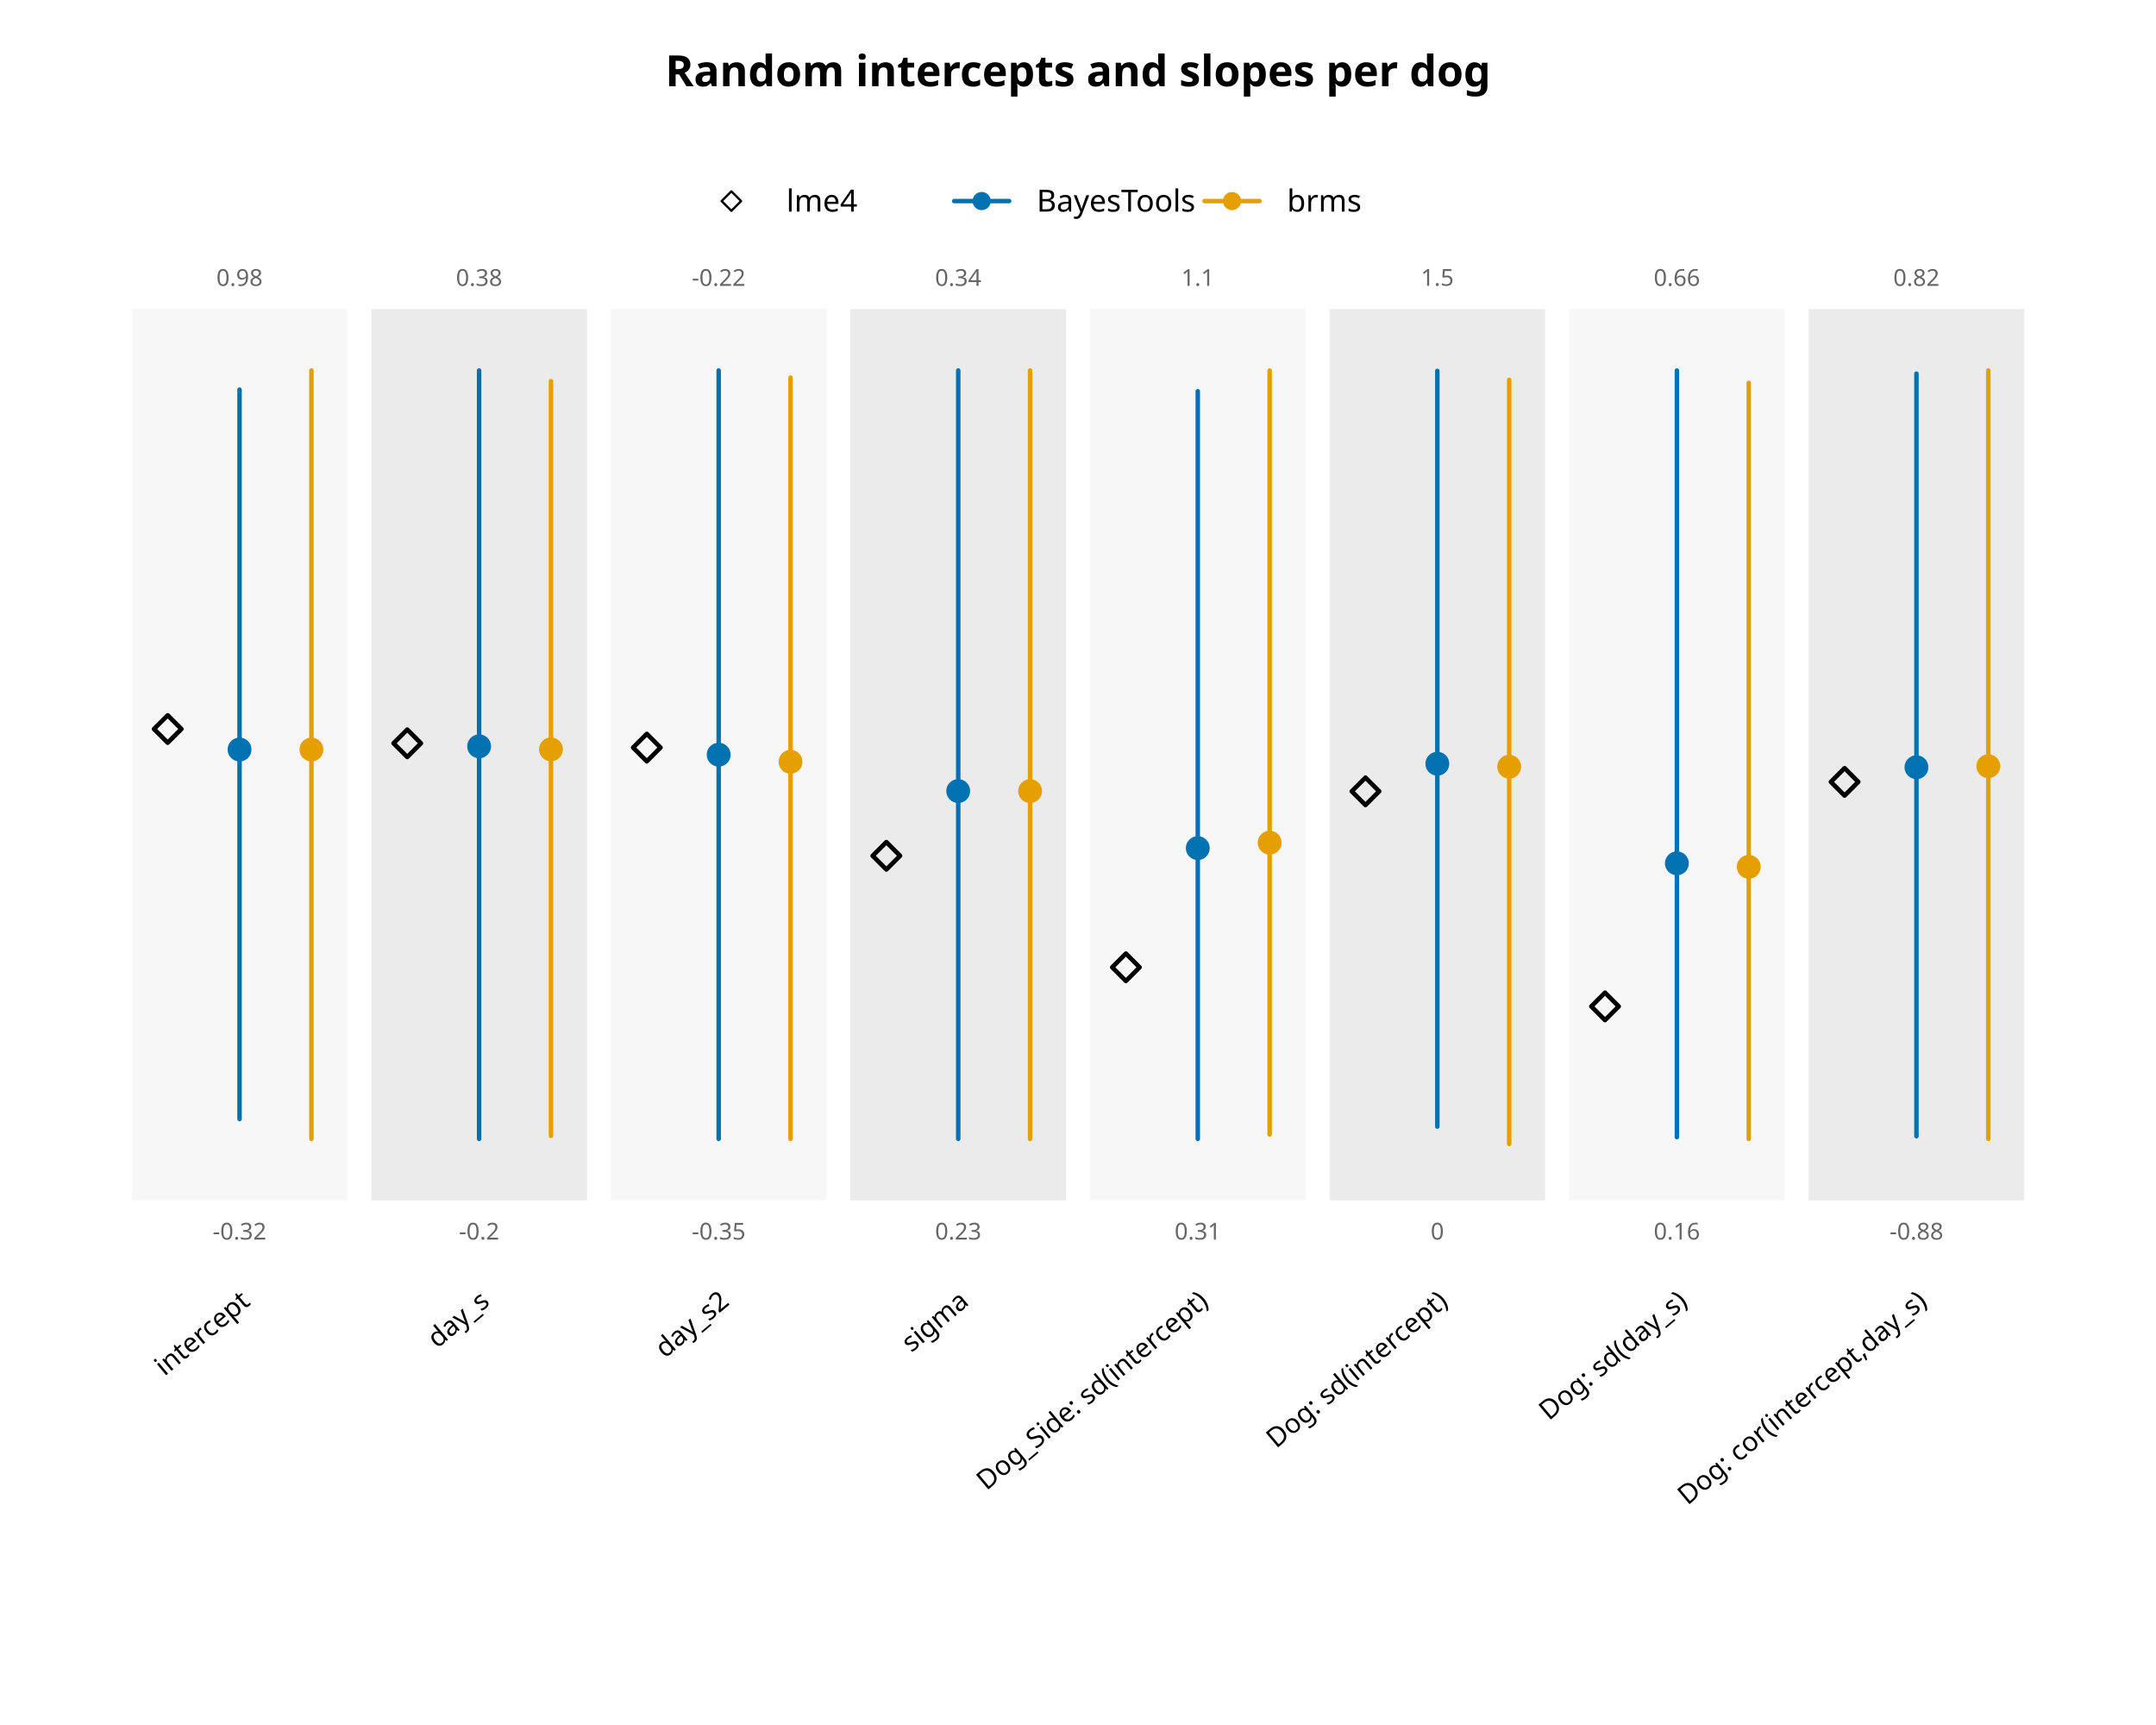
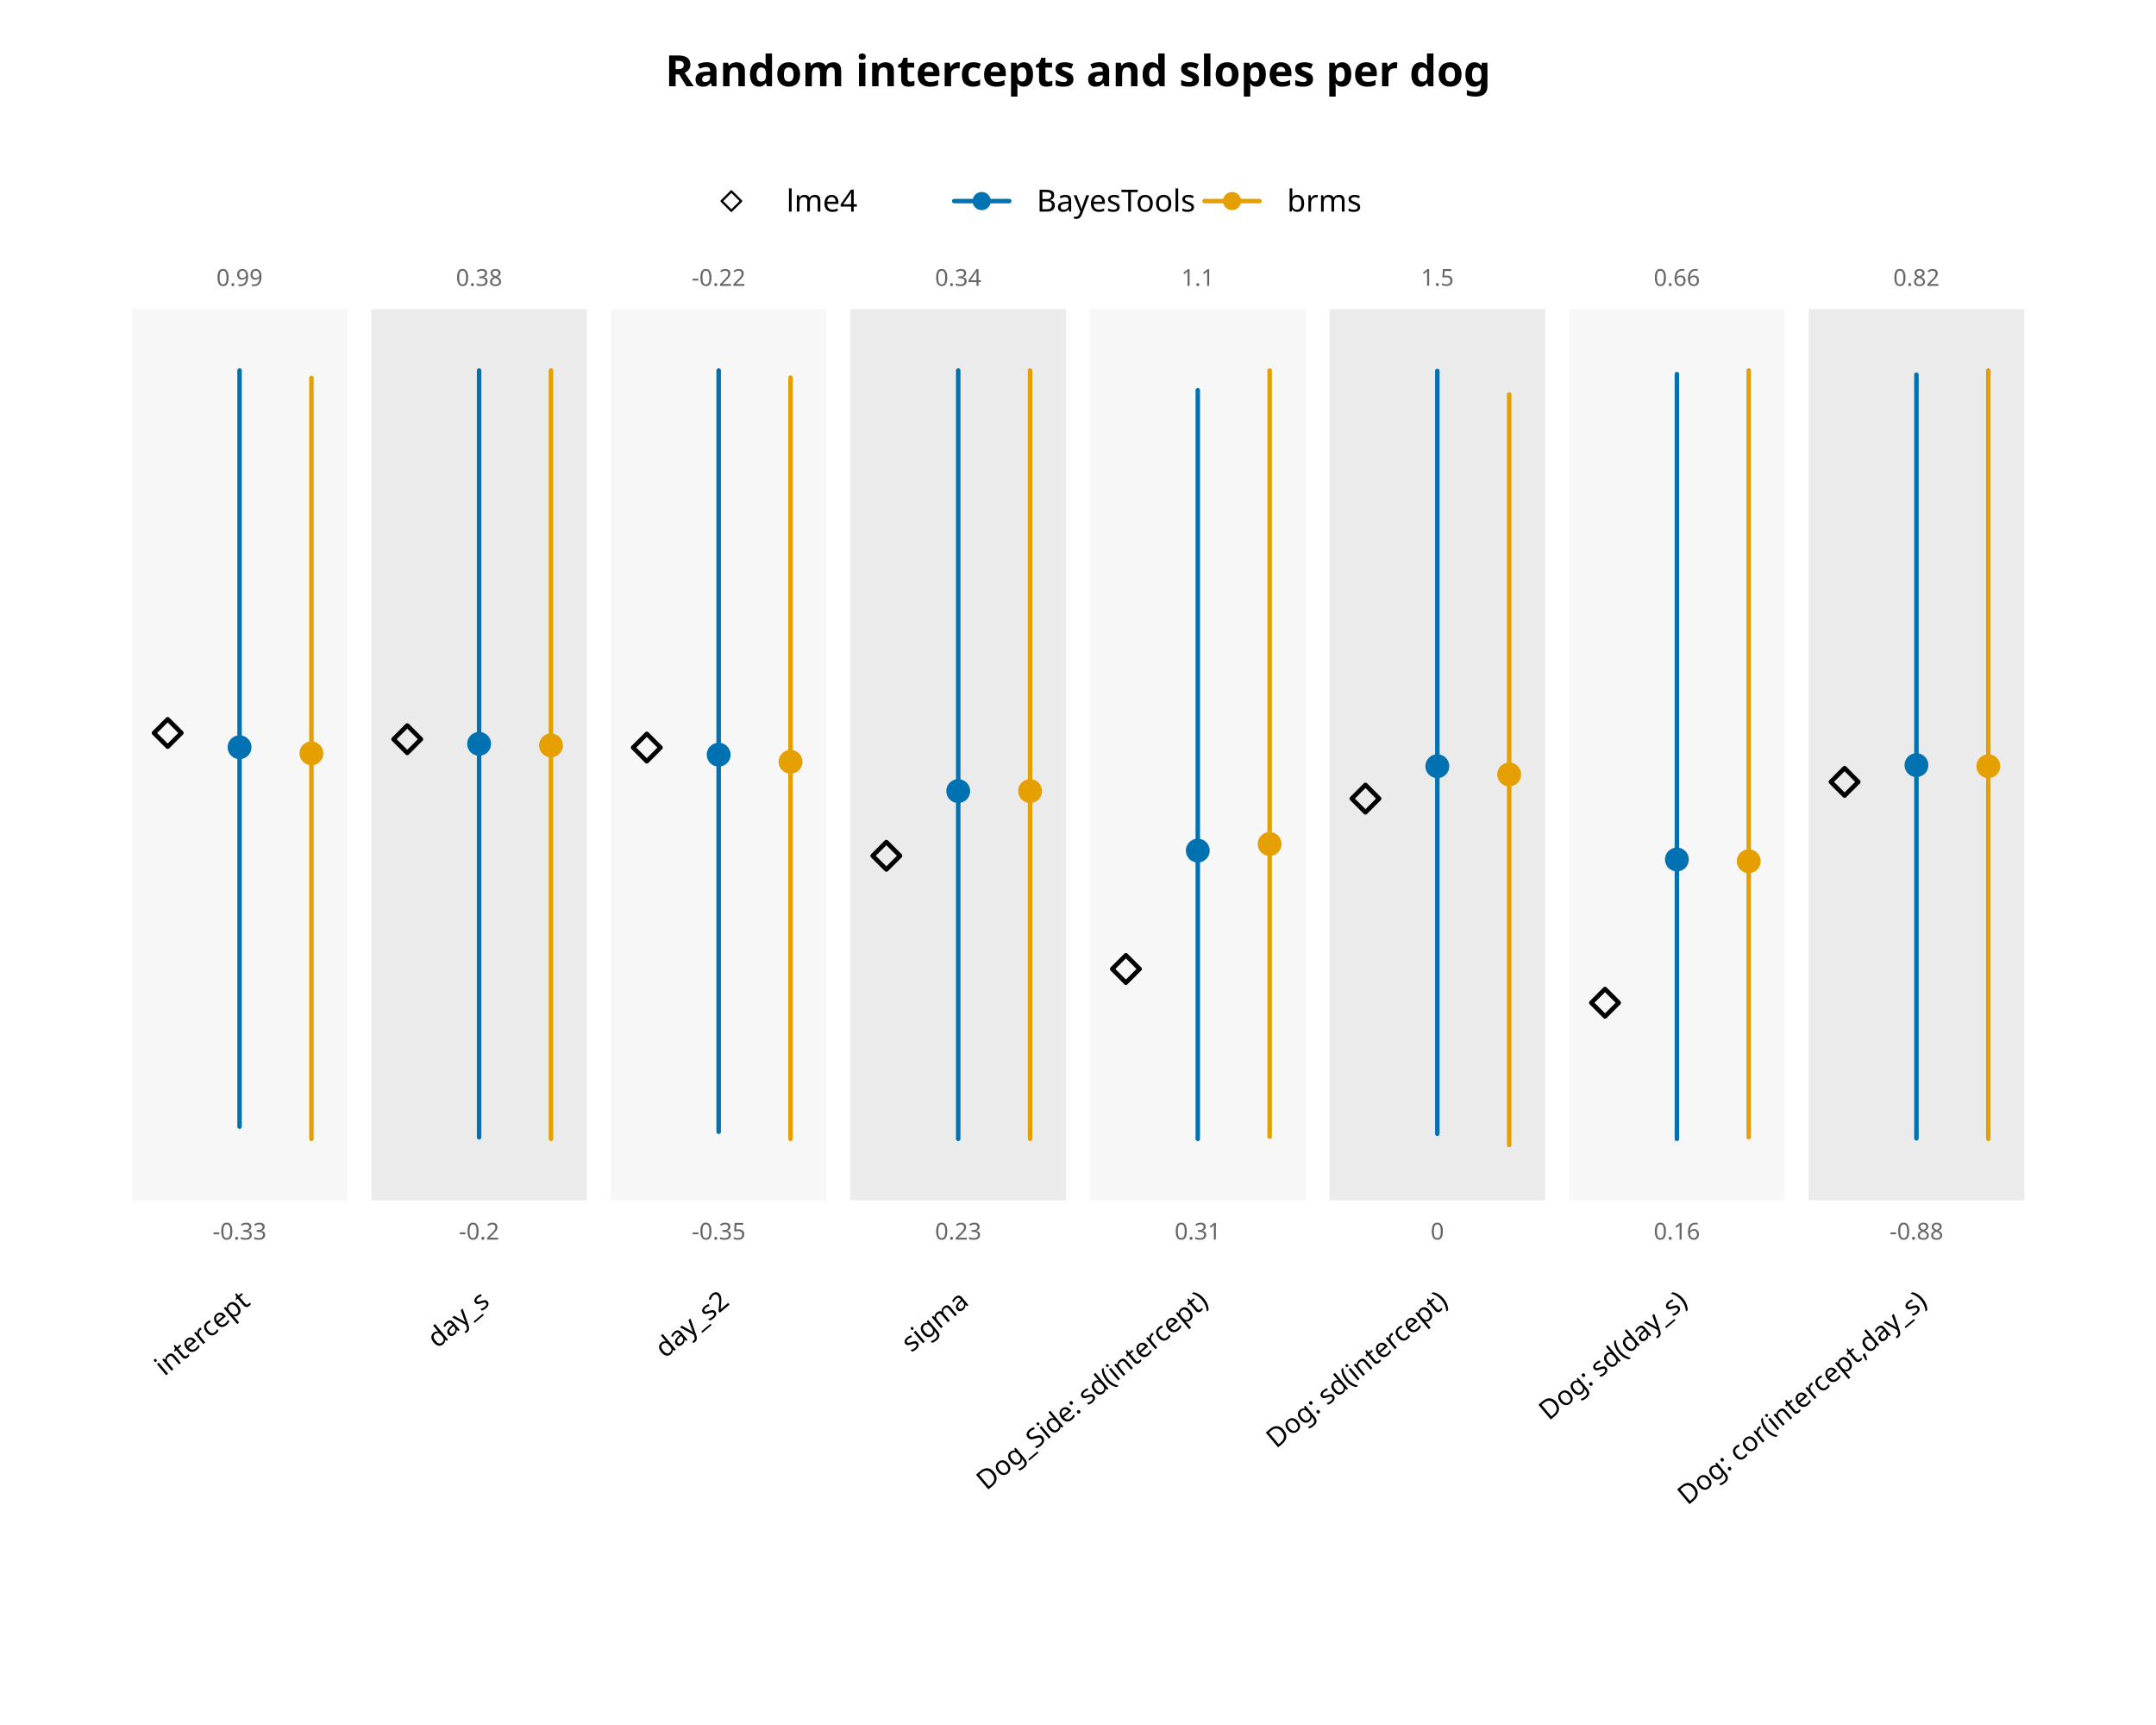
<svg xmlns="http://www.w3.org/2000/svg" class="svglite" data-engine-version="2.0" width="720.00pt" height="576.00pt" viewBox="0 0 720.00 576.00">
  <defs>
    <style type="text/css">
    .svglite line, .svglite polyline, .svglite polygon, .svglite path, .svglite rect, .svglite circle {
      fill: none;
      stroke: #000000;
      stroke-linecap: round;
      stroke-linejoin: round;
      stroke-miterlimit: 10.00;
    }
  </style>
  </defs>
  <rect width="100%" height="100%" style="stroke: none; fill: #FFFFFF;" />
  <defs>
    <clipPath id="cpMC4wMHw3MjAuMDB8MC4wMHw1NzYuMDA=">
      <rect x="0.00" y="0.00" width="720.00" height="576.00" />
    </clipPath>
  </defs>
  <g clip-path="url(#cpMC4wMHw3MjAuMDB8MC4wMHw1NzYuMDA=)">
    <text x="360.00" y="28.80" text-anchor="middle" style="font-size: 14.40px; font-weight: bold; font-family: sans;" textLength="247.39px" lengthAdjust="spacingAndGlyphs">Random intercepts and slopes per dog</text>
  </g>
  <defs>
    <clipPath id="cpMTQuNDB8NzA1LjYwfDcyLjAwfDQzMi4wMA==">
      <rect x="14.40" y="72.00" width="691.20" height="360.00" />
    </clipPath>
  </defs>
  <g clip-path="url(#cpMTQuNDB8NzA1LjYwfDcyLjAwfDQzMi4wMA==)">
    <rect x="44.00" y="103.19" width="72.00" height="297.62" style="stroke-width: 0.75; stroke: none; fill: #F7F7F7;" />
    <rect x="124.00" y="103.19" width="72.00" height="297.62" style="stroke-width: 0.75; stroke: none; fill: #EBEBEB;" />
    <rect x="204.00" y="103.19" width="72.00" height="297.62" style="stroke-width: 0.75; stroke: none; fill: #F7F7F7;" />
    <rect x="284.00" y="103.19" width="72.00" height="297.62" style="stroke-width: 0.75; stroke: none; fill: #EBEBEB;" />
    <rect x="364.00" y="103.19" width="72.00" height="297.62" style="stroke-width: 0.75; stroke: none; fill: #F7F7F7;" />
    <rect x="444.00" y="103.19" width="72.00" height="297.62" style="stroke-width: 0.75; stroke: none; fill: #EBEBEB;" />
    <rect x="524.00" y="103.19" width="72.00" height="297.62" style="stroke-width: 0.75; stroke: none; fill: #F7F7F7;" />
    <rect x="604.00" y="103.19" width="72.00" height="297.62" style="stroke-width: 0.75; stroke: none; fill: #EBEBEB;" />
-     <text x="80.00" y="413.91" text-anchor="middle" style="font-size: 7.80px; fill: #666666; font-family: sans;" textLength="17.78px" lengthAdjust="spacingAndGlyphs">-0.32</text>
-     <text x="80.00" y="95.46" text-anchor="middle" style="font-size: 7.80px; fill: #666666; font-family: sans;" textLength="15.18px" lengthAdjust="spacingAndGlyphs">0.98</text>
-     <polygon points="51.42,243.42 56.00,238.84 60.58,243.42 56.00,248.00 " style="stroke-width: 1.50; fill: none;" />
-     <line x1="80.00" y1="373.65" x2="80.00" y2="130.12" style="stroke-width: 1.50; stroke: #0072B2;" />
-     <circle cx="80.00" cy="250.28" r="3.24" style="stroke-width: 1.50; stroke: #0072B2; fill: #0072B2;" />
-     <line x1="104.00" y1="380.28" x2="104.00" y2="123.72" style="stroke-width: 1.50; stroke: #E69F00;" />
-     <circle cx="104.00" cy="250.28" r="3.24" style="stroke-width: 1.50; stroke: #E69F00; fill: #E69F00;" />
+     <text x="80.00" y="413.91" text-anchor="middle" style="font-size: 7.80px; fill: #666666; font-family: sans;" textLength="17.78px" lengthAdjust="spacingAndGlyphs">-0.33</text>
+     <text x="80.00" y="95.46" text-anchor="middle" style="font-size: 7.80px; fill: #666666; font-family: sans;" textLength="15.18px" lengthAdjust="spacingAndGlyphs">0.99</text>
+     <polygon points="51.42,244.75 56.00,240.17 60.58,244.75 56.00,249.33 " style="stroke-width: 1.50; fill: none;" />
+     <line x1="80.00" y1="376.20" x2="80.00" y2="123.72" style="stroke-width: 1.50; stroke: #0072B2;" />
+     <circle cx="80.00" cy="249.51" r="3.24" style="stroke-width: 1.50; stroke: #0072B2; fill: #0072B2;" />
+     <line x1="104.00" y1="380.28" x2="104.00" y2="126.21" style="stroke-width: 1.50; stroke: #E69F00;" />
+     <circle cx="104.00" cy="251.55" r="3.24" style="stroke-width: 1.50; stroke: #E69F00; fill: #E69F00;" />
    <text x="160.00" y="413.91" text-anchor="middle" style="font-size: 7.80px; fill: #666666; font-family: sans;" textLength="13.44px" lengthAdjust="spacingAndGlyphs">-0.2</text>
    <text x="160.00" y="95.46" text-anchor="middle" style="font-size: 7.80px; fill: #666666; font-family: sans;" textLength="15.18px" lengthAdjust="spacingAndGlyphs">0.38</text>
-     <polygon points="131.42,248.19 136.00,243.61 140.58,248.19 136.00,252.77 " style="stroke-width: 1.50; fill: none;" />
-     <line x1="160.00" y1="380.28" x2="160.00" y2="123.72" style="stroke-width: 1.50; stroke: #0072B2;" />
-     <circle cx="160.00" cy="249.21" r="3.24" style="stroke-width: 1.50; stroke: #0072B2; fill: #0072B2;" />
-     <line x1="184.00" y1="379.27" x2="184.00" y2="127.27" style="stroke-width: 1.50; stroke: #E69F00;" />
-     <circle cx="184.00" cy="250.22" r="3.24" style="stroke-width: 1.50; stroke: #E69F00; fill: #E69F00;" />
+     <polygon points="131.42,246.83 136.00,242.25 140.58,246.83 136.00,251.41 " style="stroke-width: 1.50; fill: none;" />
+     <line x1="160.00" y1="379.77" x2="160.00" y2="123.72" style="stroke-width: 1.50; stroke: #0072B2;" />
+     <circle cx="160.00" cy="248.38" r="3.24" style="stroke-width: 1.50; stroke: #0072B2; fill: #0072B2;" />
+     <line x1="184.00" y1="380.28" x2="184.00" y2="123.72" style="stroke-width: 1.50; stroke: #E69F00;" />
+     <circle cx="184.00" cy="248.90" r="3.24" style="stroke-width: 1.50; stroke: #E69F00; fill: #E69F00;" />
    <text x="240.00" y="413.91" text-anchor="middle" style="font-size: 7.80px; fill: #666666; font-family: sans;" textLength="17.78px" lengthAdjust="spacingAndGlyphs">-0.35</text>
    <text x="240.00" y="95.46" text-anchor="middle" style="font-size: 7.80px; fill: #666666; font-family: sans;" textLength="17.78px" lengthAdjust="spacingAndGlyphs">-0.22</text>
    <polygon points="211.42,249.62 216.00,245.04 220.58,249.62 216.00,254.21 " style="stroke-width: 1.50; fill: none;" />
-     <line x1="240.00" y1="380.28" x2="240.00" y2="123.72" style="stroke-width: 1.50; stroke: #0072B2;" />
+     <line x1="240.00" y1="377.91" x2="240.00" y2="123.72" style="stroke-width: 1.50; stroke: #0072B2;" />
    <circle cx="240.00" cy="252.00" r="3.24" style="stroke-width: 1.50; stroke: #0072B2; fill: #0072B2;" />
    <line x1="264.00" y1="380.28" x2="264.00" y2="126.09" style="stroke-width: 1.50; stroke: #E69F00;" />
    <circle cx="264.00" cy="254.38" r="3.24" style="stroke-width: 1.50; stroke: #E69F00; fill: #E69F00;" />
    <text x="320.00" y="413.91" text-anchor="middle" style="font-size: 7.80px; fill: #666666; font-family: sans;" textLength="15.18px" lengthAdjust="spacingAndGlyphs">0.23</text>
    <text x="320.00" y="95.46" text-anchor="middle" style="font-size: 7.80px; fill: #666666; font-family: sans;" textLength="15.18px" lengthAdjust="spacingAndGlyphs">0.34</text>
    <polygon points="291.42,285.76 296.00,281.18 300.58,285.76 296.00,290.34 " style="stroke-width: 1.50; fill: none;" />
    <line x1="320.00" y1="380.28" x2="320.00" y2="123.72" style="stroke-width: 1.50; stroke: #0072B2;" />
    <circle cx="320.00" cy="264.15" r="3.24" style="stroke-width: 1.50; stroke: #0072B2; fill: #0072B2;" />
    <line x1="344.00" y1="380.28" x2="344.00" y2="123.72" style="stroke-width: 1.50; stroke: #E69F00;" />
    <circle cx="344.00" cy="264.15" r="3.24" style="stroke-width: 1.50; stroke: #E69F00; fill: #E69F00;" />
    <text x="400.00" y="413.91" text-anchor="middle" style="font-size: 7.80px; fill: #666666; font-family: sans;" textLength="15.18px" lengthAdjust="spacingAndGlyphs">0.31</text>
    <text x="400.00" y="95.46" text-anchor="middle" style="font-size: 7.80px; fill: #666666; font-family: sans;" textLength="10.84px" lengthAdjust="spacingAndGlyphs">1.1</text>
-     <polygon points="371.42,322.99 376.00,318.40 380.58,322.99 376.00,327.57 " style="stroke-width: 1.50; fill: none;" />
-     <line x1="400.00" y1="380.28" x2="400.00" y2="130.65" style="stroke-width: 1.50; stroke: #0072B2;" />
-     <circle cx="400.00" cy="283.20" r="3.24" style="stroke-width: 1.50; stroke: #0072B2; fill: #0072B2;" />
-     <line x1="424.00" y1="378.82" x2="424.00" y2="123.72" style="stroke-width: 1.50; stroke: #E69F00;" />
-     <circle cx="424.00" cy="281.38" r="3.24" style="stroke-width: 1.50; stroke: #E69F00; fill: #E69F00;" />
+     <polygon points="371.42,323.55 376.00,318.97 380.58,323.55 376.00,328.14 " style="stroke-width: 1.50; fill: none;" />
+     <line x1="400.00" y1="380.28" x2="400.00" y2="130.30" style="stroke-width: 1.50; stroke: #0072B2;" />
+     <circle cx="400.00" cy="284.03" r="3.24" style="stroke-width: 1.50; stroke: #0072B2; fill: #0072B2;" />
+     <line x1="424.00" y1="379.55" x2="424.00" y2="123.72" style="stroke-width: 1.50; stroke: #E69F00;" />
+     <circle cx="424.00" cy="281.83" r="3.24" style="stroke-width: 1.50; stroke: #E69F00; fill: #E69F00;" />
    <text x="480.00" y="413.91" text-anchor="middle" style="font-size: 7.80px; fill: #666666; font-family: sans;" textLength="4.34px" lengthAdjust="spacingAndGlyphs">0</text>
    <text x="480.00" y="95.42" text-anchor="middle" style="font-size: 7.80px; fill: #666666; font-family: sans;" textLength="10.84px" lengthAdjust="spacingAndGlyphs">1.5</text>
-     <polygon points="451.42,264.23 456.00,259.65 460.58,264.23 456.00,268.81 " style="stroke-width: 1.50; fill: none;" />
-     <line x1="480.00" y1="376.18" x2="480.00" y2="123.84" style="stroke-width: 1.50; stroke: #0072B2;" />
-     <circle cx="480.00" cy="255.02" r="3.24" style="stroke-width: 1.50; stroke: #0072B2; fill: #0072B2;" />
-     <line x1="504.00" y1="381.98" x2="504.00" y2="126.85" style="stroke-width: 1.50; stroke: #E69F00;" />
-     <circle cx="504.00" cy="256.02" r="3.24" style="stroke-width: 1.50; stroke: #E69F00; fill: #E69F00;" />
+     <polygon points="451.42,266.67 456.00,262.08 460.58,266.67 456.00,271.25 " style="stroke-width: 1.50; fill: none;" />
+     <line x1="480.00" y1="378.58" x2="480.00" y2="123.87" style="stroke-width: 1.50; stroke: #0072B2;" />
+     <circle cx="480.00" cy="255.85" r="3.24" style="stroke-width: 1.50; stroke: #0072B2; fill: #0072B2;" />
+     <line x1="504.00" y1="382.32" x2="504.00" y2="131.73" style="stroke-width: 1.50; stroke: #E69F00;" />
+     <circle cx="504.00" cy="258.60" r="3.24" style="stroke-width: 1.50; stroke: #E69F00; fill: #E69F00;" />
    <text x="560.00" y="413.91" text-anchor="middle" style="font-size: 7.80px; fill: #666666; font-family: sans;" textLength="15.18px" lengthAdjust="spacingAndGlyphs">0.16</text>
    <text x="560.00" y="95.46" text-anchor="middle" style="font-size: 7.80px; fill: #666666; font-family: sans;" textLength="15.18px" lengthAdjust="spacingAndGlyphs">0.66</text>
-     <polygon points="531.42,336.05 536.00,331.47 540.58,336.05 536.00,340.63 " style="stroke-width: 1.50; fill: none;" />
-     <line x1="560.00" y1="379.69" x2="560.00" y2="123.72" style="stroke-width: 1.50; stroke: #0072B2;" />
-     <circle cx="560.00" cy="288.27" r="3.24" style="stroke-width: 1.50; stroke: #0072B2; fill: #0072B2;" />
-     <line x1="584.00" y1="380.28" x2="584.00" y2="127.84" style="stroke-width: 1.50; stroke: #E69F00;" />
-     <circle cx="584.00" cy="289.45" r="3.24" style="stroke-width: 1.50; stroke: #E69F00; fill: #E69F00;" />
+     <polygon points="531.42,334.83 536.00,330.25 540.58,334.83 536.00,339.41 " style="stroke-width: 1.50; fill: none;" />
+     <line x1="560.00" y1="380.28" x2="560.00" y2="124.91" style="stroke-width: 1.50; stroke: #0072B2;" />
+     <circle cx="560.00" cy="286.99" r="3.24" style="stroke-width: 1.50; stroke: #0072B2; fill: #0072B2;" />
+     <line x1="584.00" y1="379.69" x2="584.00" y2="123.72" style="stroke-width: 1.50; stroke: #E69F00;" />
+     <circle cx="584.00" cy="287.58" r="3.24" style="stroke-width: 1.50; stroke: #E69F00; fill: #E69F00;" />
    <text x="640.00" y="413.91" text-anchor="middle" style="font-size: 7.80px; fill: #666666; font-family: sans;" textLength="17.78px" lengthAdjust="spacingAndGlyphs">-0.88</text>
    <text x="640.00" y="95.46" text-anchor="middle" style="font-size: 7.80px; fill: #666666; font-family: sans;" textLength="15.18px" lengthAdjust="spacingAndGlyphs">0.82</text>
    <polygon points="611.42,261.08 616.00,256.49 620.58,261.08 616.00,265.66 " style="stroke-width: 1.50; fill: none;" />
-     <line x1="640.00" y1="379.41" x2="640.00" y2="124.76" style="stroke-width: 1.50; stroke: #0072B2;" />
-     <circle cx="640.00" cy="256.19" r="3.24" style="stroke-width: 1.50; stroke: #0072B2; fill: #0072B2;" />
+     <line x1="640.00" y1="380.11" x2="640.00" y2="125.11" style="stroke-width: 1.50; stroke: #0072B2;" />
+     <circle cx="640.00" cy="255.49" r="3.24" style="stroke-width: 1.50; stroke: #0072B2; fill: #0072B2;" />
    <line x1="664.00" y1="380.28" x2="664.00" y2="123.72" style="stroke-width: 1.50; stroke: #E69F00;" />
    <circle cx="664.00" cy="255.84" r="3.24" style="stroke-width: 1.50; stroke: #E69F00; fill: #E69F00;" />
  </g>
  <g clip-path="url(#cpMC4wMHw3MjAuMDB8MC4wMHw1NzYuMDA=)">
    <text transform="translate(83.98,435.32) rotate(-40)" text-anchor="end" style="font-size: 9.00px; font-family: sans;" textLength="34.52px" lengthAdjust="spacingAndGlyphs">intercept</text>
    <text transform="translate(163.98,435.32) rotate(-40)" text-anchor="end" style="font-size: 9.00px; font-family: sans;" textLength="24.02px" lengthAdjust="spacingAndGlyphs">day_s</text>
    <text transform="translate(243.98,435.32) rotate(-40)" text-anchor="end" style="font-size: 9.00px; font-family: sans;" textLength="29.03px" lengthAdjust="spacingAndGlyphs">day_s2</text>
    <text transform="translate(323.98,435.32) rotate(-40)" text-anchor="end" style="font-size: 9.00px; font-family: sans;" textLength="24.01px" lengthAdjust="spacingAndGlyphs">sigma</text>
    <text transform="translate(403.98,435.32) rotate(-40)" text-anchor="end" style="font-size: 9.00px; font-family: sans;" textLength="94.56px" lengthAdjust="spacingAndGlyphs">Dog_Side: sd(intercept)</text>
    <text transform="translate(483.98,435.32) rotate(-40)" text-anchor="end" style="font-size: 9.00px; font-family: sans;" textLength="71.54px" lengthAdjust="spacingAndGlyphs">Dog: sd(intercept)</text>
    <text transform="translate(563.98,435.32) rotate(-40)" text-anchor="end" style="font-size: 9.00px; font-family: sans;" textLength="61.04px" lengthAdjust="spacingAndGlyphs">Dog: sd(day_s)</text>
    <text transform="translate(643.98,435.32) rotate(-40)" text-anchor="end" style="font-size: 9.00px; font-family: sans;" textLength="101.06px" lengthAdjust="spacingAndGlyphs">Dog: cor(intercept,day_s)</text>
    <line x1="318.66" y1="67.14" x2="337.02" y2="67.14" style="stroke-width: 1.50; stroke: #0072B2;" />
    <line x1="402.26" y1="67.14" x2="420.62" y2="67.14" style="stroke-width: 1.50; stroke: #E69F00;" />
    <polygon points="240.99,67.14 244.24,63.90 247.49,67.14 244.24,70.39 " style="stroke-width: 0.75; fill: none;" />
    <circle cx="327.84" cy="67.14" r="2.29" style="stroke-width: 1.50; stroke: #0072B2; fill: #0072B2;" />
    <circle cx="411.44" cy="67.14" r="2.29" style="stroke-width: 1.50; stroke: #E69F00; fill: #E69F00;" />
    <text x="262.60" y="70.65" style="font-size: 10.20px; font-family: sans;" textLength="22.11px" lengthAdjust="spacingAndGlyphs">lme4</text>
    <text x="346.20" y="70.65" style="font-size: 10.20px; font-family: sans;" textLength="53.31px" lengthAdjust="spacingAndGlyphs">BayesTools</text>
    <text x="429.80" y="70.65" style="font-size: 10.20px; font-family: sans;" textLength="22.67px" lengthAdjust="spacingAndGlyphs">brms</text>
  </g>
</svg>
